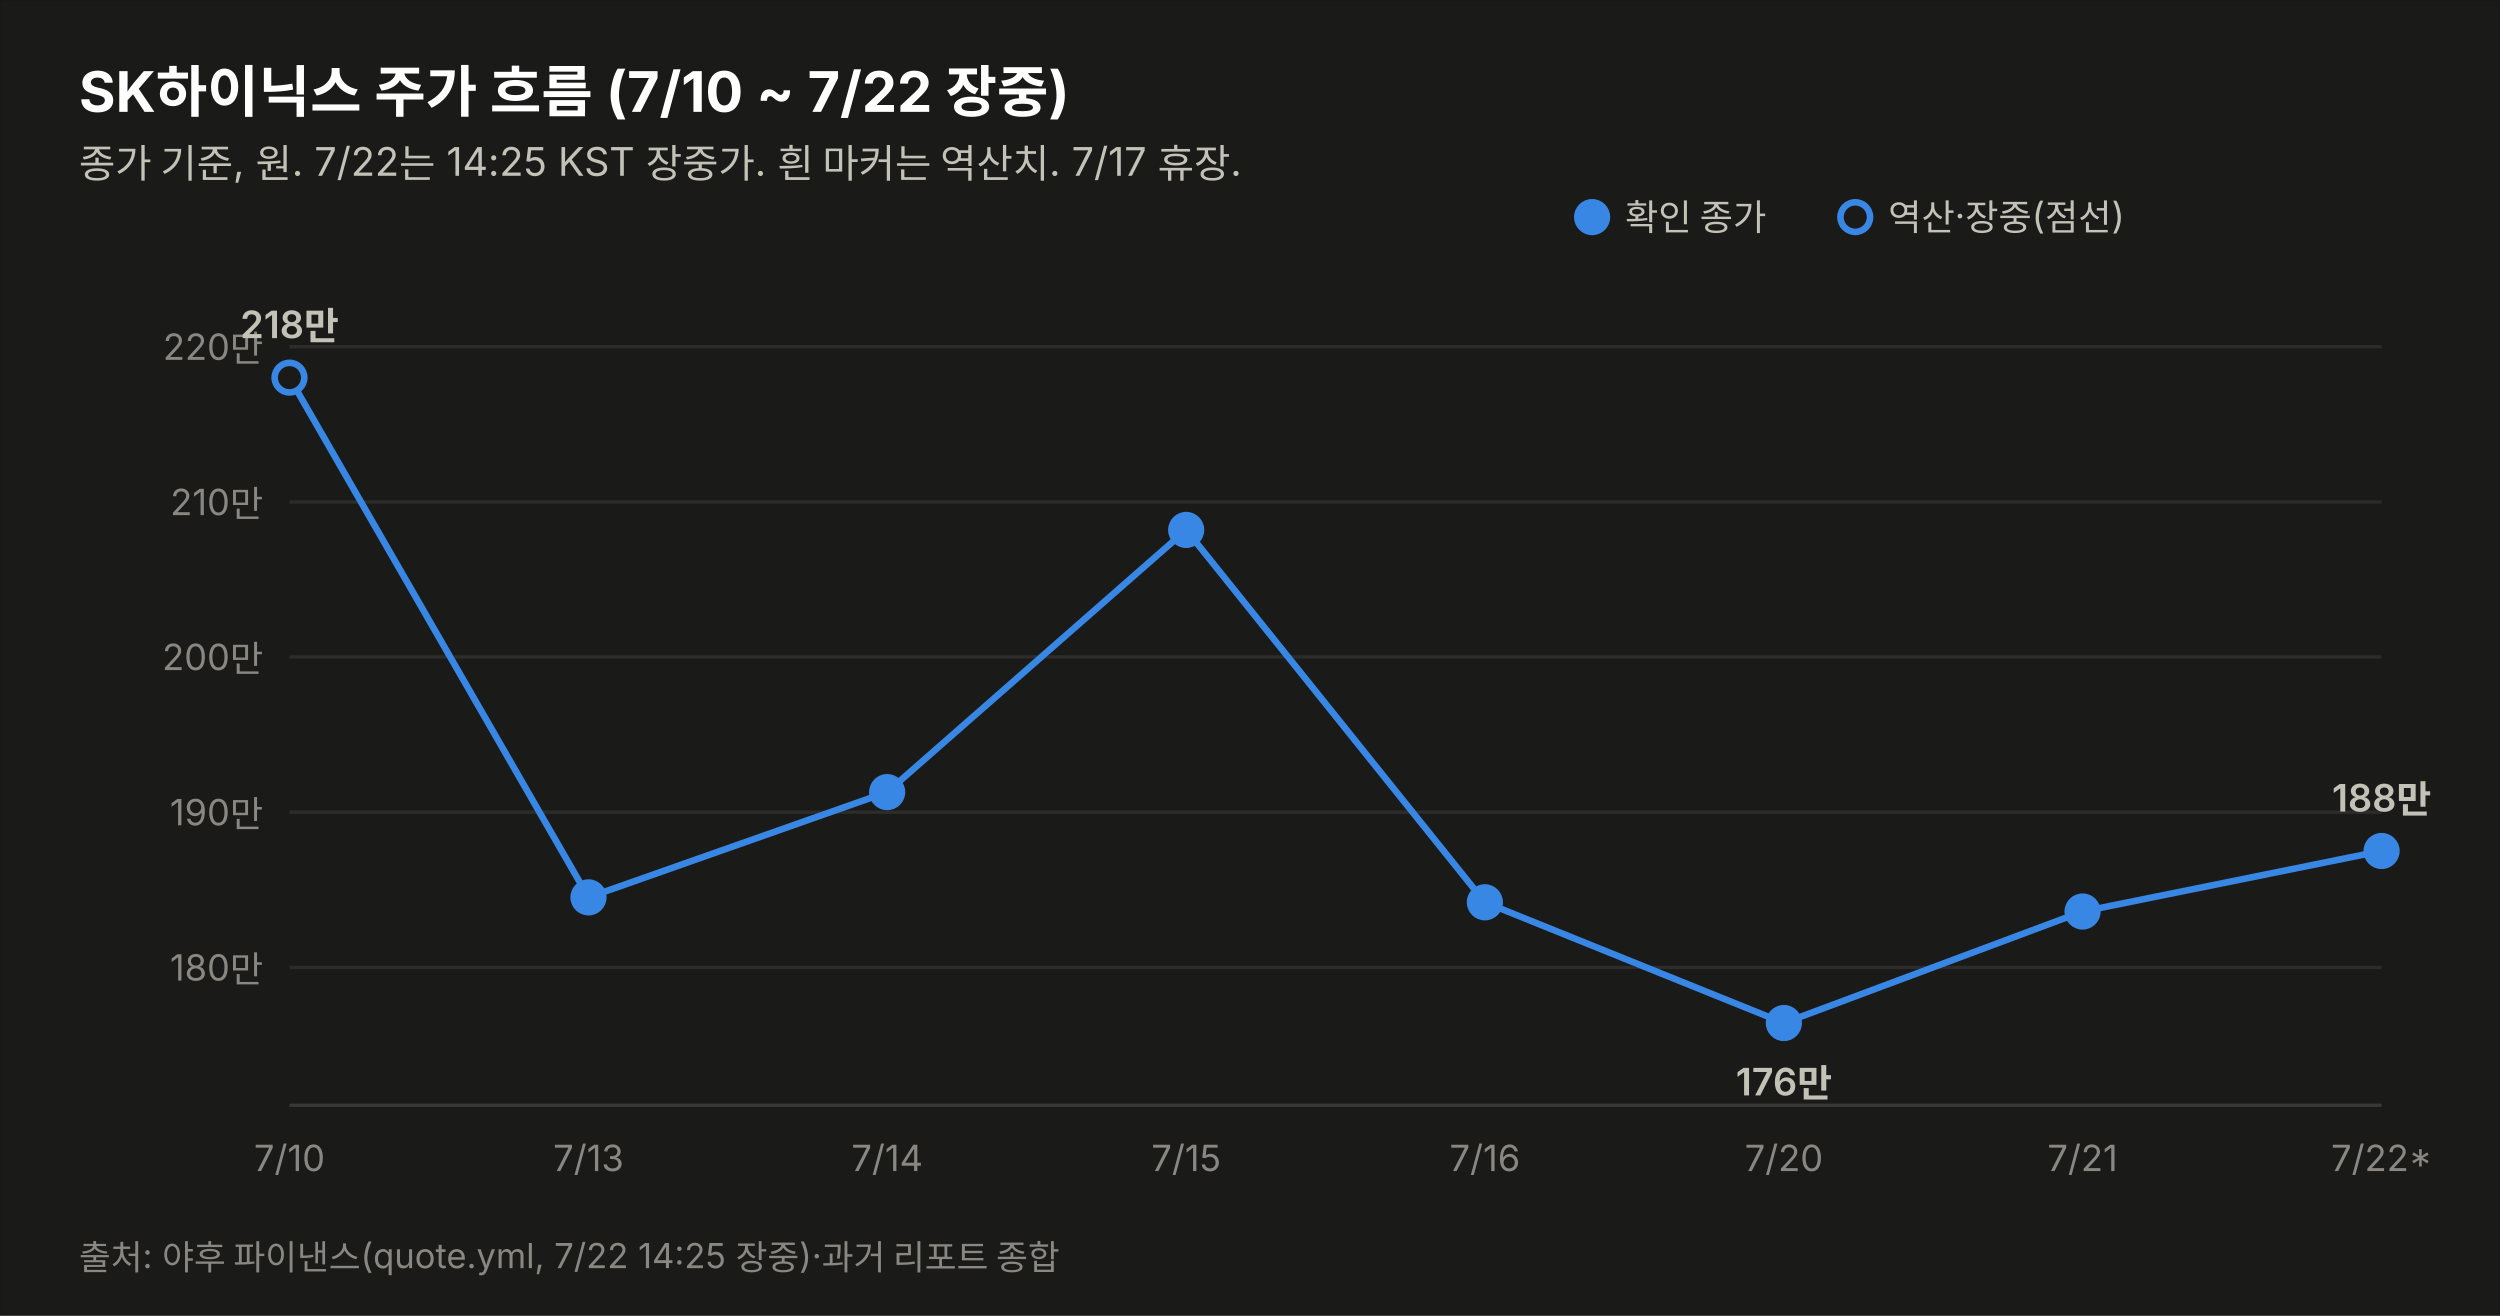
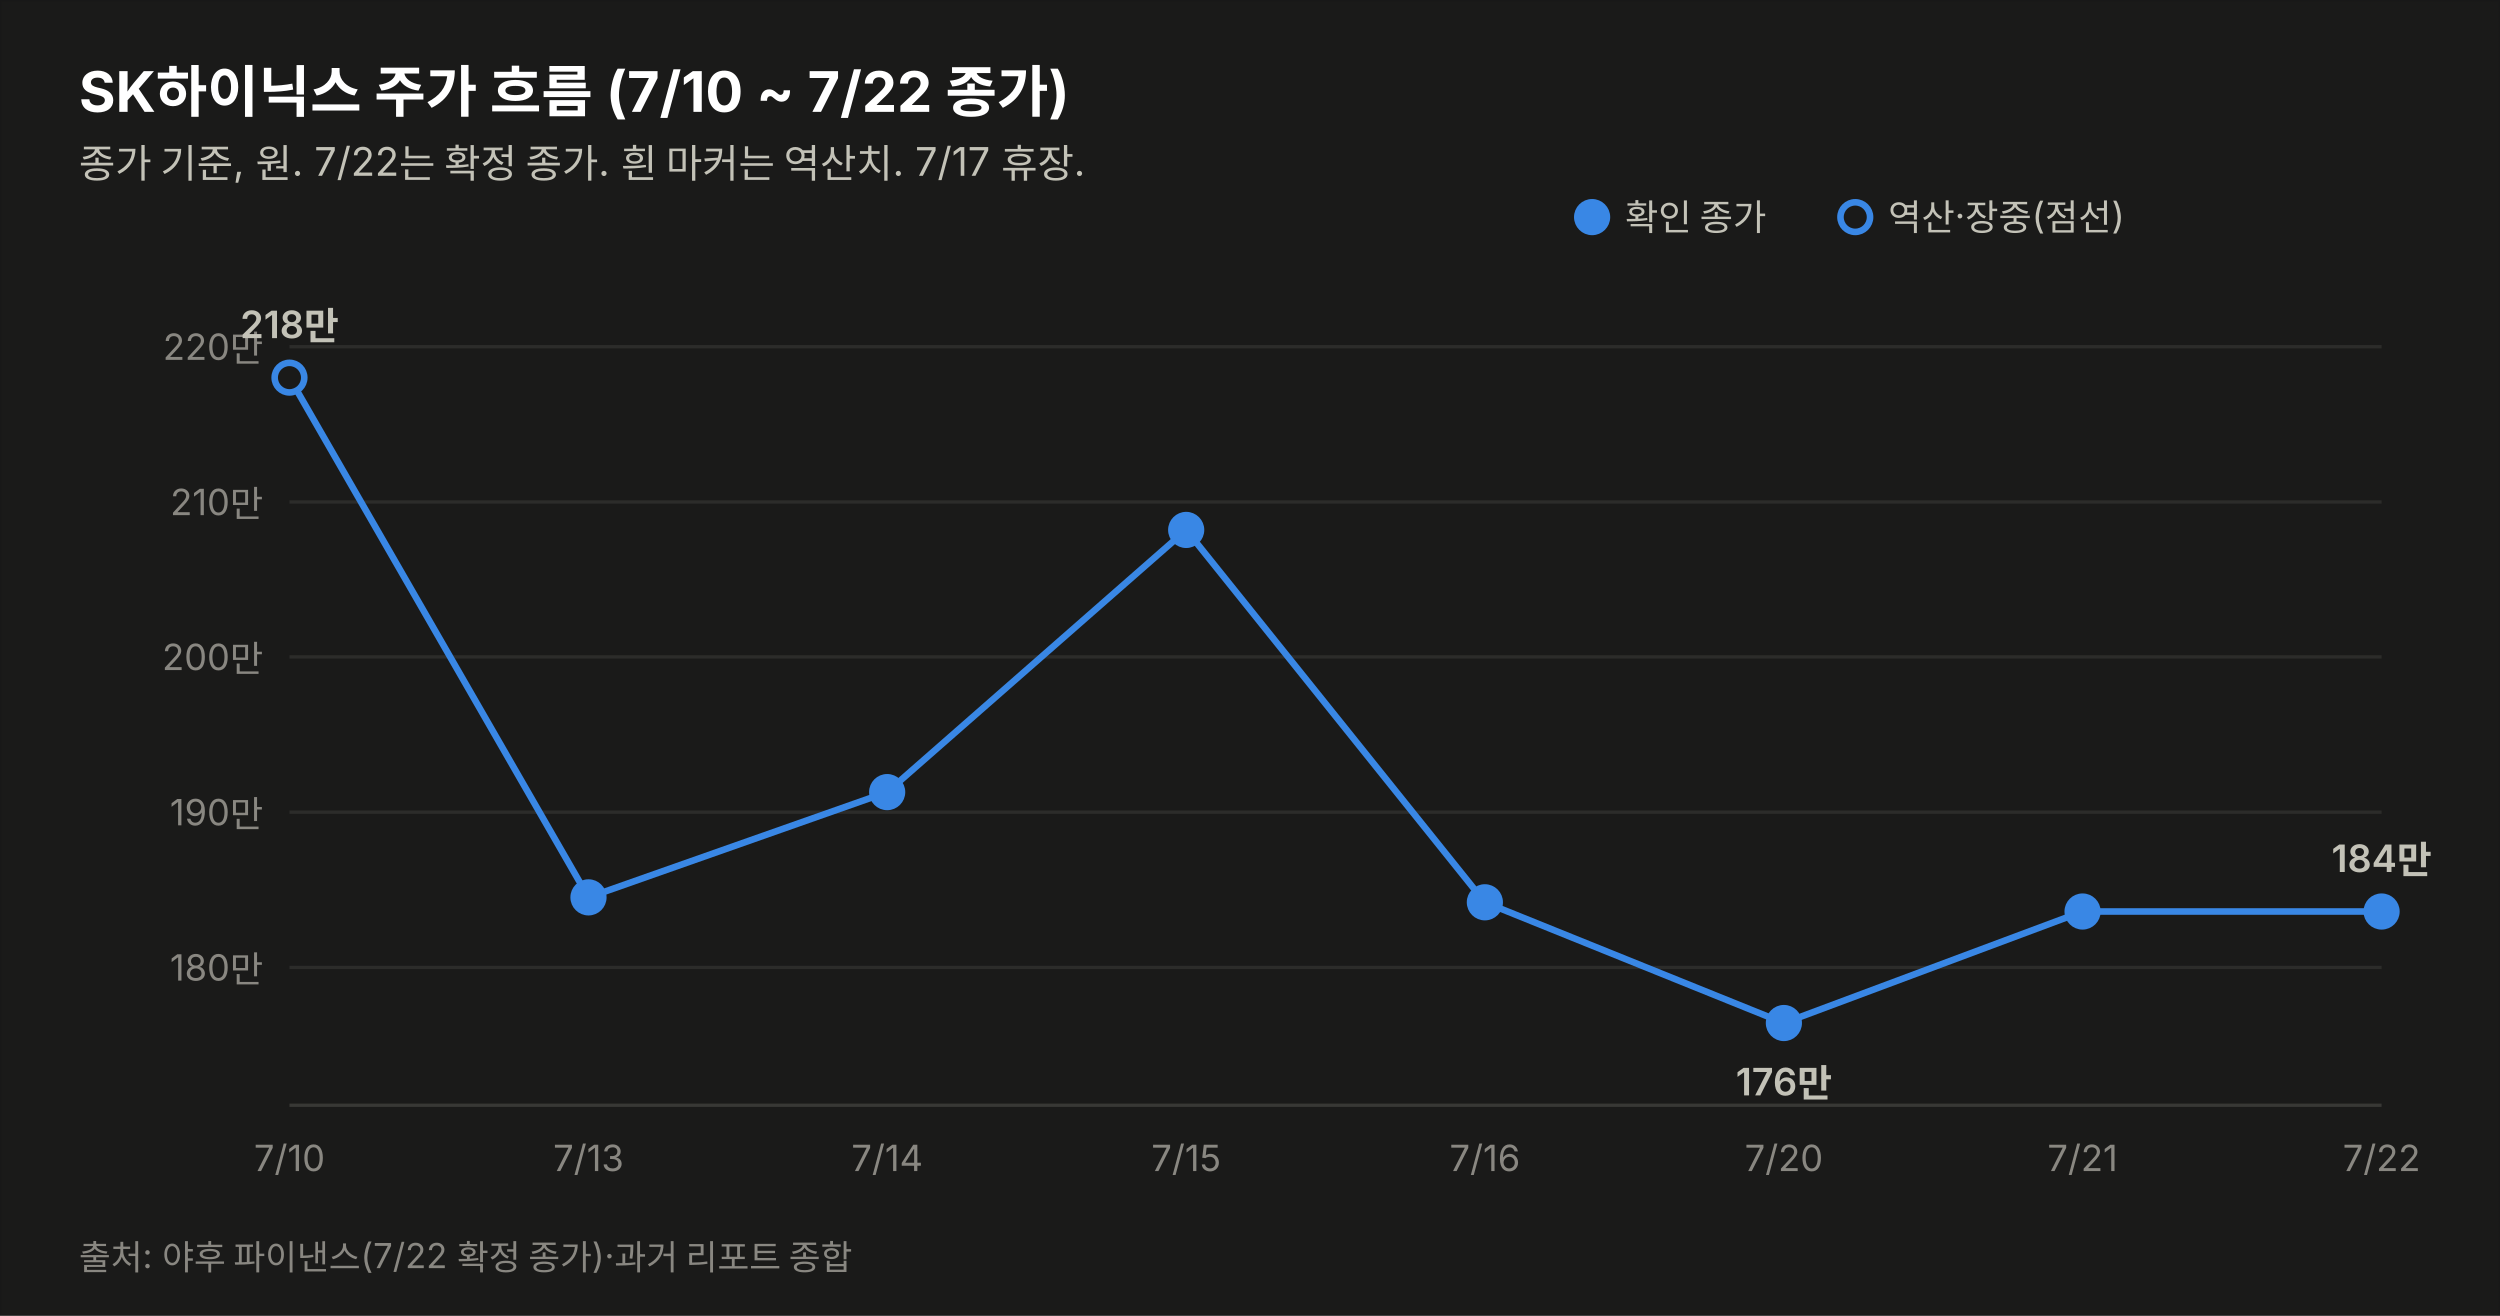
<svg xmlns="http://www.w3.org/2000/svg" width="760" height="400" viewBox="0 0 760 400" font-family="system-ui,-apple-system,&quot;Segoe UI&quot;,&quot;Malgun Gothic&quot;,&quot;Apple SD Gothic Neo&quot;,sans-serif">
  <rect width="760" height="400" fill="#1a1a19" stroke="rgba(11,11,11,0.10)" />
-   <text x="24" y="34" font-size="17" font-weight="700" fill="#ffffff">SK하이닉스 주가 흐름 (7/10 ~ 7/22 장중)</text>
-   <text x="24" y="54" font-size="12" fill="#c3c2b7">종가 기준, 원. 7/22는 14:25 KST 장중가. 흰 마커는 역산치. 7/17 휴장.</text>
+   <text x="24" y="34" font-size="17" font-weight="700" fill="#ffffff">SK하이닉스 주가 흐름 (7/10 ~ 7/22 종가)</text>
+   <text x="24" y="54" font-size="12" fill="#c3c2b7">종가 기준, 원. 7/22는 확정 종가. 흰 마커는 역산치. 7/17 휴장.</text>
  <line x1="88" y1="294.1" x2="724" y2="294.1" stroke="#2c2c2a" stroke-width="1" />
  <text x="80" y="298.1" font-size="11" fill="#898781" text-anchor="end" style="font-variant-numeric:tabular-nums">180만</text>
  <line x1="88" y1="246.9" x2="724" y2="246.9" stroke="#2c2c2a" stroke-width="1" />
  <text x="80" y="250.9" font-size="11" fill="#898781" text-anchor="end" style="font-variant-numeric:tabular-nums">190만</text>
  <line x1="88" y1="199.7" x2="724" y2="199.7" stroke="#2c2c2a" stroke-width="1" />
  <text x="80" y="203.7" font-size="11" fill="#898781" text-anchor="end" style="font-variant-numeric:tabular-nums">200만</text>
  <line x1="88" y1="152.6" x2="724" y2="152.6" stroke="#2c2c2a" stroke-width="1" />
  <text x="80" y="156.6" font-size="11" fill="#898781" text-anchor="end" style="font-variant-numeric:tabular-nums">210만</text>
  <line x1="88" y1="105.4" x2="724" y2="105.4" stroke="#2c2c2a" stroke-width="1" />
  <text x="80" y="109.4" font-size="11" fill="#898781" text-anchor="end" style="font-variant-numeric:tabular-nums">220만</text>
  <line x1="88" y1="336" x2="724" y2="336" stroke="#383835" stroke-width="1" />
-   <path d="M88.0,114.8 L178.9,272.8 L269.7,240.8 L360.6,161.1 L451.4,274.3 L542.3,311.0 L633.1,277.1 L724.0,258.7" fill="none" stroke="#3987e5" stroke-width="2" />
+   <path d="M88.0,114.8 L178.9,272.8 L269.7,240.8 L360.6,161.1 L451.4,274.3 L542.3,311.0 L633.1,277.1 L724.0,277.1" fill="none" stroke="#3987e5" stroke-width="2" />
  <circle cx="88.0" cy="114.8" r="4.5" fill="#1a1a19" stroke="#3987e5" stroke-width="2" />
  <text x="88.0" y="356" font-size="11" fill="#898781" text-anchor="middle">7/10</text>
  <text x="88.0" y="102.8" font-size="11.5" font-weight="600" fill="#c3c2b7" text-anchor="middle" style="font-variant-numeric:tabular-nums">218만</text>
  <circle cx="178.9" cy="272.8" r="4.5" fill="#3987e5" stroke="#3987e5" stroke-width="2" />
  <text x="178.9" y="356" font-size="11" fill="#898781" text-anchor="middle">7/13</text>
  <circle cx="269.7" cy="240.8" r="4.5" fill="#3987e5" stroke="#3987e5" stroke-width="2" />
  <text x="269.7" y="356" font-size="11" fill="#898781" text-anchor="middle">7/14</text>
  <circle cx="360.6" cy="161.1" r="4.5" fill="#3987e5" stroke="#3987e5" stroke-width="2" />
  <text x="360.6" y="356" font-size="11" fill="#898781" text-anchor="middle">7/15</text>
  <circle cx="451.4" cy="274.3" r="4.5" fill="#3987e5" stroke="#3987e5" stroke-width="2" />
  <text x="451.4" y="356" font-size="11" fill="#898781" text-anchor="middle">7/16</text>
  <circle cx="542.3" cy="311.0" r="4.5" fill="#3987e5" stroke="#3987e5" stroke-width="2" />
  <text x="542.3" y="356" font-size="11" fill="#898781" text-anchor="middle">7/20</text>
  <text x="542.3" y="333.0" font-size="11.5" font-weight="600" fill="#c3c2b7" text-anchor="middle" style="font-variant-numeric:tabular-nums">176만</text>
  <circle cx="633.1" cy="277.1" r="4.5" fill="#3987e5" stroke="#3987e5" stroke-width="2" />
  <text x="633.1" y="356" font-size="11" fill="#898781" text-anchor="middle">7/21</text>
-   <circle cx="724.0" cy="258.7" r="4.5" fill="#3987e5" stroke="#3987e5" stroke-width="2" />
-   <text x="724.0" y="356" font-size="11" fill="#898781" text-anchor="middle">7/22*</text>
-   <text x="724.0" y="246.7" font-size="11.5" font-weight="600" fill="#c3c2b7" text-anchor="middle" style="font-variant-numeric:tabular-nums">188만</text>
+   <circle cx="724.0" cy="277.1" r="4.5" fill="#3987e5" stroke="#3987e5" stroke-width="2" />
+   <text x="724.0" y="356" font-size="11" fill="#898781" text-anchor="middle">7/22</text>
+   <text x="724.0" y="265.1" font-size="11.5" font-weight="600" fill="#c3c2b7" text-anchor="middle" style="font-variant-numeric:tabular-nums">184만</text>
  <circle cx="484" cy="66" r="4.5" fill="#3987e5" stroke="#3987e5" stroke-width="2" />
  <text x="494" y="70" font-size="11" fill="#c3c2b7">확인 종가</text>
  <circle cx="564" cy="66" r="4.5" fill="#1a1a19" stroke="#3987e5" stroke-width="2" />
  <text x="574" y="70" font-size="11" fill="#c3c2b7">역산·장중(점선)</text>
-   <text x="24" y="386" font-size="10.5" fill="#898781">출처: 야후 파이낸스(quote.yml, 7/22 14:25 장중)·과거 리포트 종합</text>
+   <text x="24" y="386" font-size="10.5" fill="#898781">출처: 야후 파이낸스(7/22 확정 종가)·과거 리포트 종합</text>
</svg>
